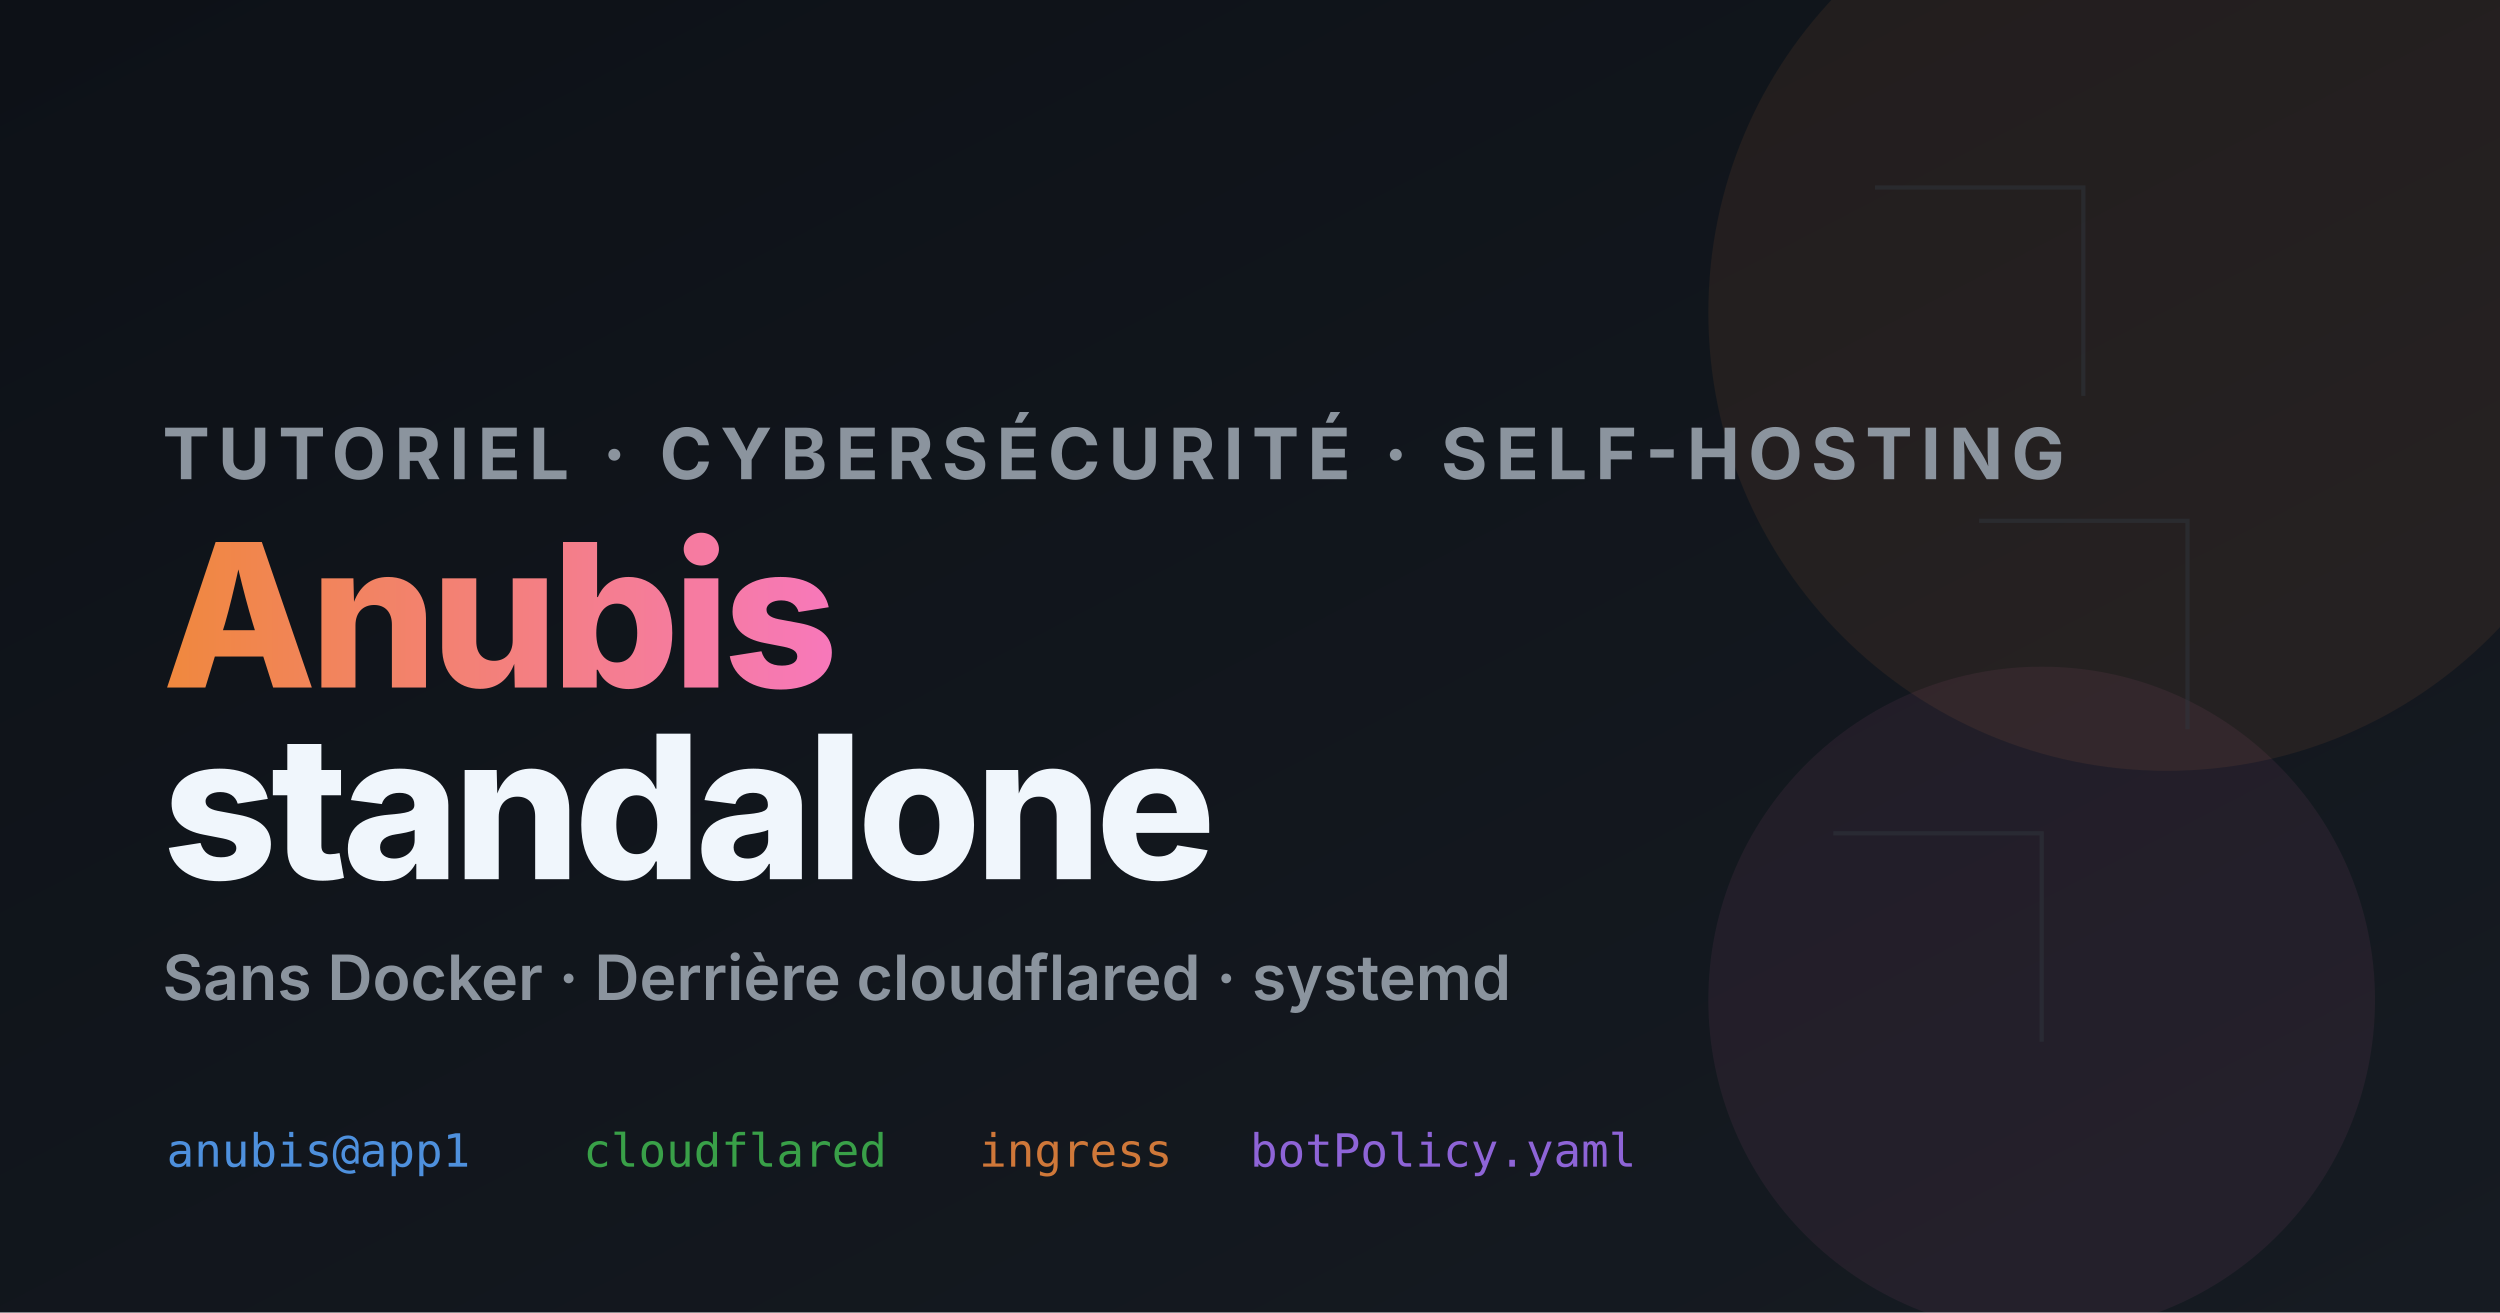
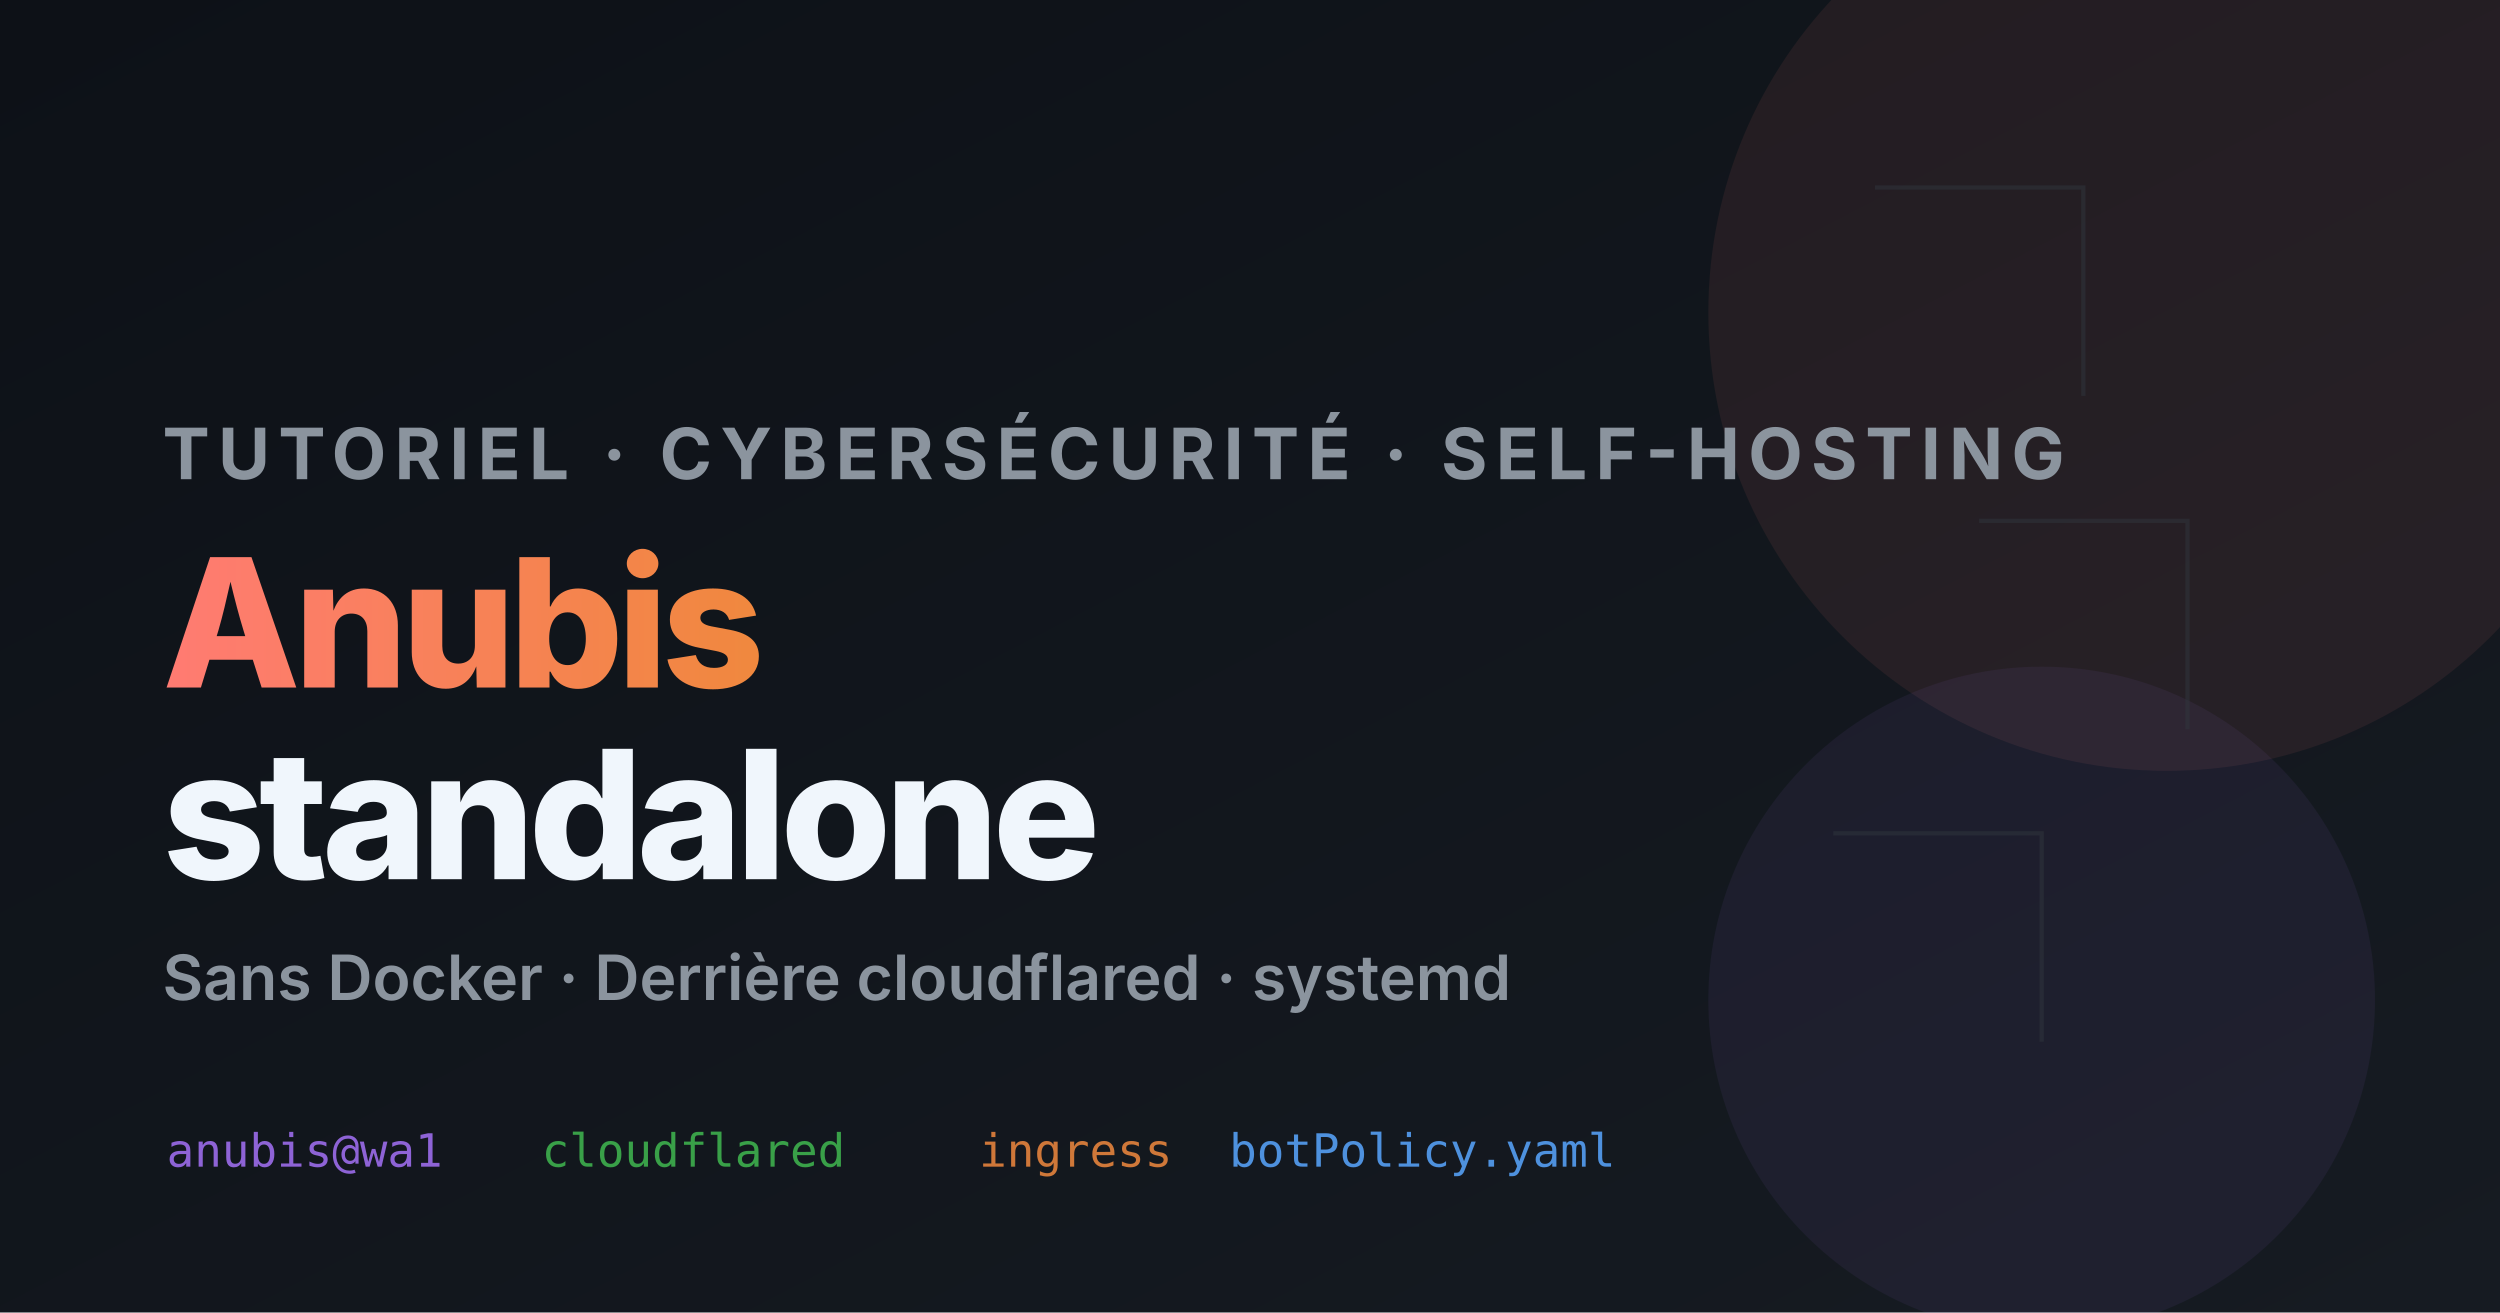
<svg xmlns="http://www.w3.org/2000/svg" width="1200" height="630" aria-label="Anubis standalone derrière Cloudflared" role="img" viewBox="0 0 1200 630">
  <defs>
    <linearGradient id="bg" x1="0" x2="1" y1="0" y2="1">
      <stop offset="0%" stop-color="#0d1117" />
      <stop offset="100%" stop-color="#161b22" />
    </linearGradient>
    <linearGradient id="title" x1="0" x2="1" y1="0" y2="0">
-       <stop offset="0%" stop-color="#f0883e" />
-       <stop offset="100%" stop-color="#f778ba" />
+       <stop offset="0%" stop-color="#ff7b72" />
+       <stop offset="100%" stop-color="#f0883e" />
    </linearGradient>
  </defs>
  <rect width="1200" height="630" fill="url(#bg)" />
-   <circle cx="1040" cy="150" r="220" fill="#f0883e" opacity=".08" />
-   <circle cx="980" cy="480" r="160" fill="#f778ba" opacity=".07" />
+   <circle cx="1040" cy="150" r="220" fill="#ff7b72" opacity=".08" />
+   <circle cx="980" cy="480" r="160" fill="#a371f7" opacity=".07" />
  <g fill="none" stroke="#30363d" stroke-width="2" opacity=".5">
    <path d="M 900 90 L 1000 90 L 1000 190" />
    <path d="M 950 250 L 1050 250 L 1050 350" />
    <path d="M 880 400 L 980 400 L 980 500" />
  </g>
  <text x="78" y="230" fill="#8b949e" font-family="'Inter',system-ui,-apple-system,'Segoe UI',Roboto,sans-serif" font-size="34" font-weight="700" letter-spacing="4">TUTORIEL · CYBERSÉCURITÉ · SELF-HOSTING</text>
-   <text x="78" y="330" fill="url(#title)" font-family="'Inter',system-ui,-apple-system,'Segoe UI',Roboto,sans-serif" font-size="96" font-weight="800" letter-spacing="-3">Anubis</text>
-   <text x="78" y="422" fill="#f0f6fc" font-family="'Inter',system-ui,-apple-system,'Segoe UI',Roboto,sans-serif" font-size="96" font-weight="800" letter-spacing="-3">standalone</text>
+   <text x="78" y="330" fill="url(#title)" font-family="'Inter',system-ui,-apple-system,'Segoe UI',Roboto,sans-serif" font-size="86" font-weight="800" letter-spacing="-3">Anubis</text>
+   <text x="78" y="422" fill="#f0f6fc" font-family="'Inter',system-ui,-apple-system,'Segoe UI',Roboto,sans-serif" font-size="86" font-weight="800" letter-spacing="-3">standalone</text>
  <text x="78" y="480" fill="#8b949e" font-family="'Inter',system-ui,-apple-system,'Segoe UI',Roboto,sans-serif" font-size="30" font-weight="600">Sans Docker · Derrière cloudflared · systemd</text>
  <g fill="#58a6ff" font-family="'JetBrains Mono','Fira Code',monospace" font-size="22" opacity=".85">
-     <text x="80" y="560">anubis@app1</text>
-     <text x="280" y="560" fill="#3fb950">cloudflared</text>
+     <text x="80" y="560" fill="#a371f7">anubis@wa1</text>
+     <text x="260" y="560" fill="#3fb950">cloudflared</text>
    <text x="470" y="560" fill="#f0883e">ingress</text>
-     <text x="600" y="560" fill="#a371f7">botPolicy.yaml</text>
+     <text x="590" y="560" fill="#58a6ff">botPolicy.yaml</text>
  </g>
</svg>
